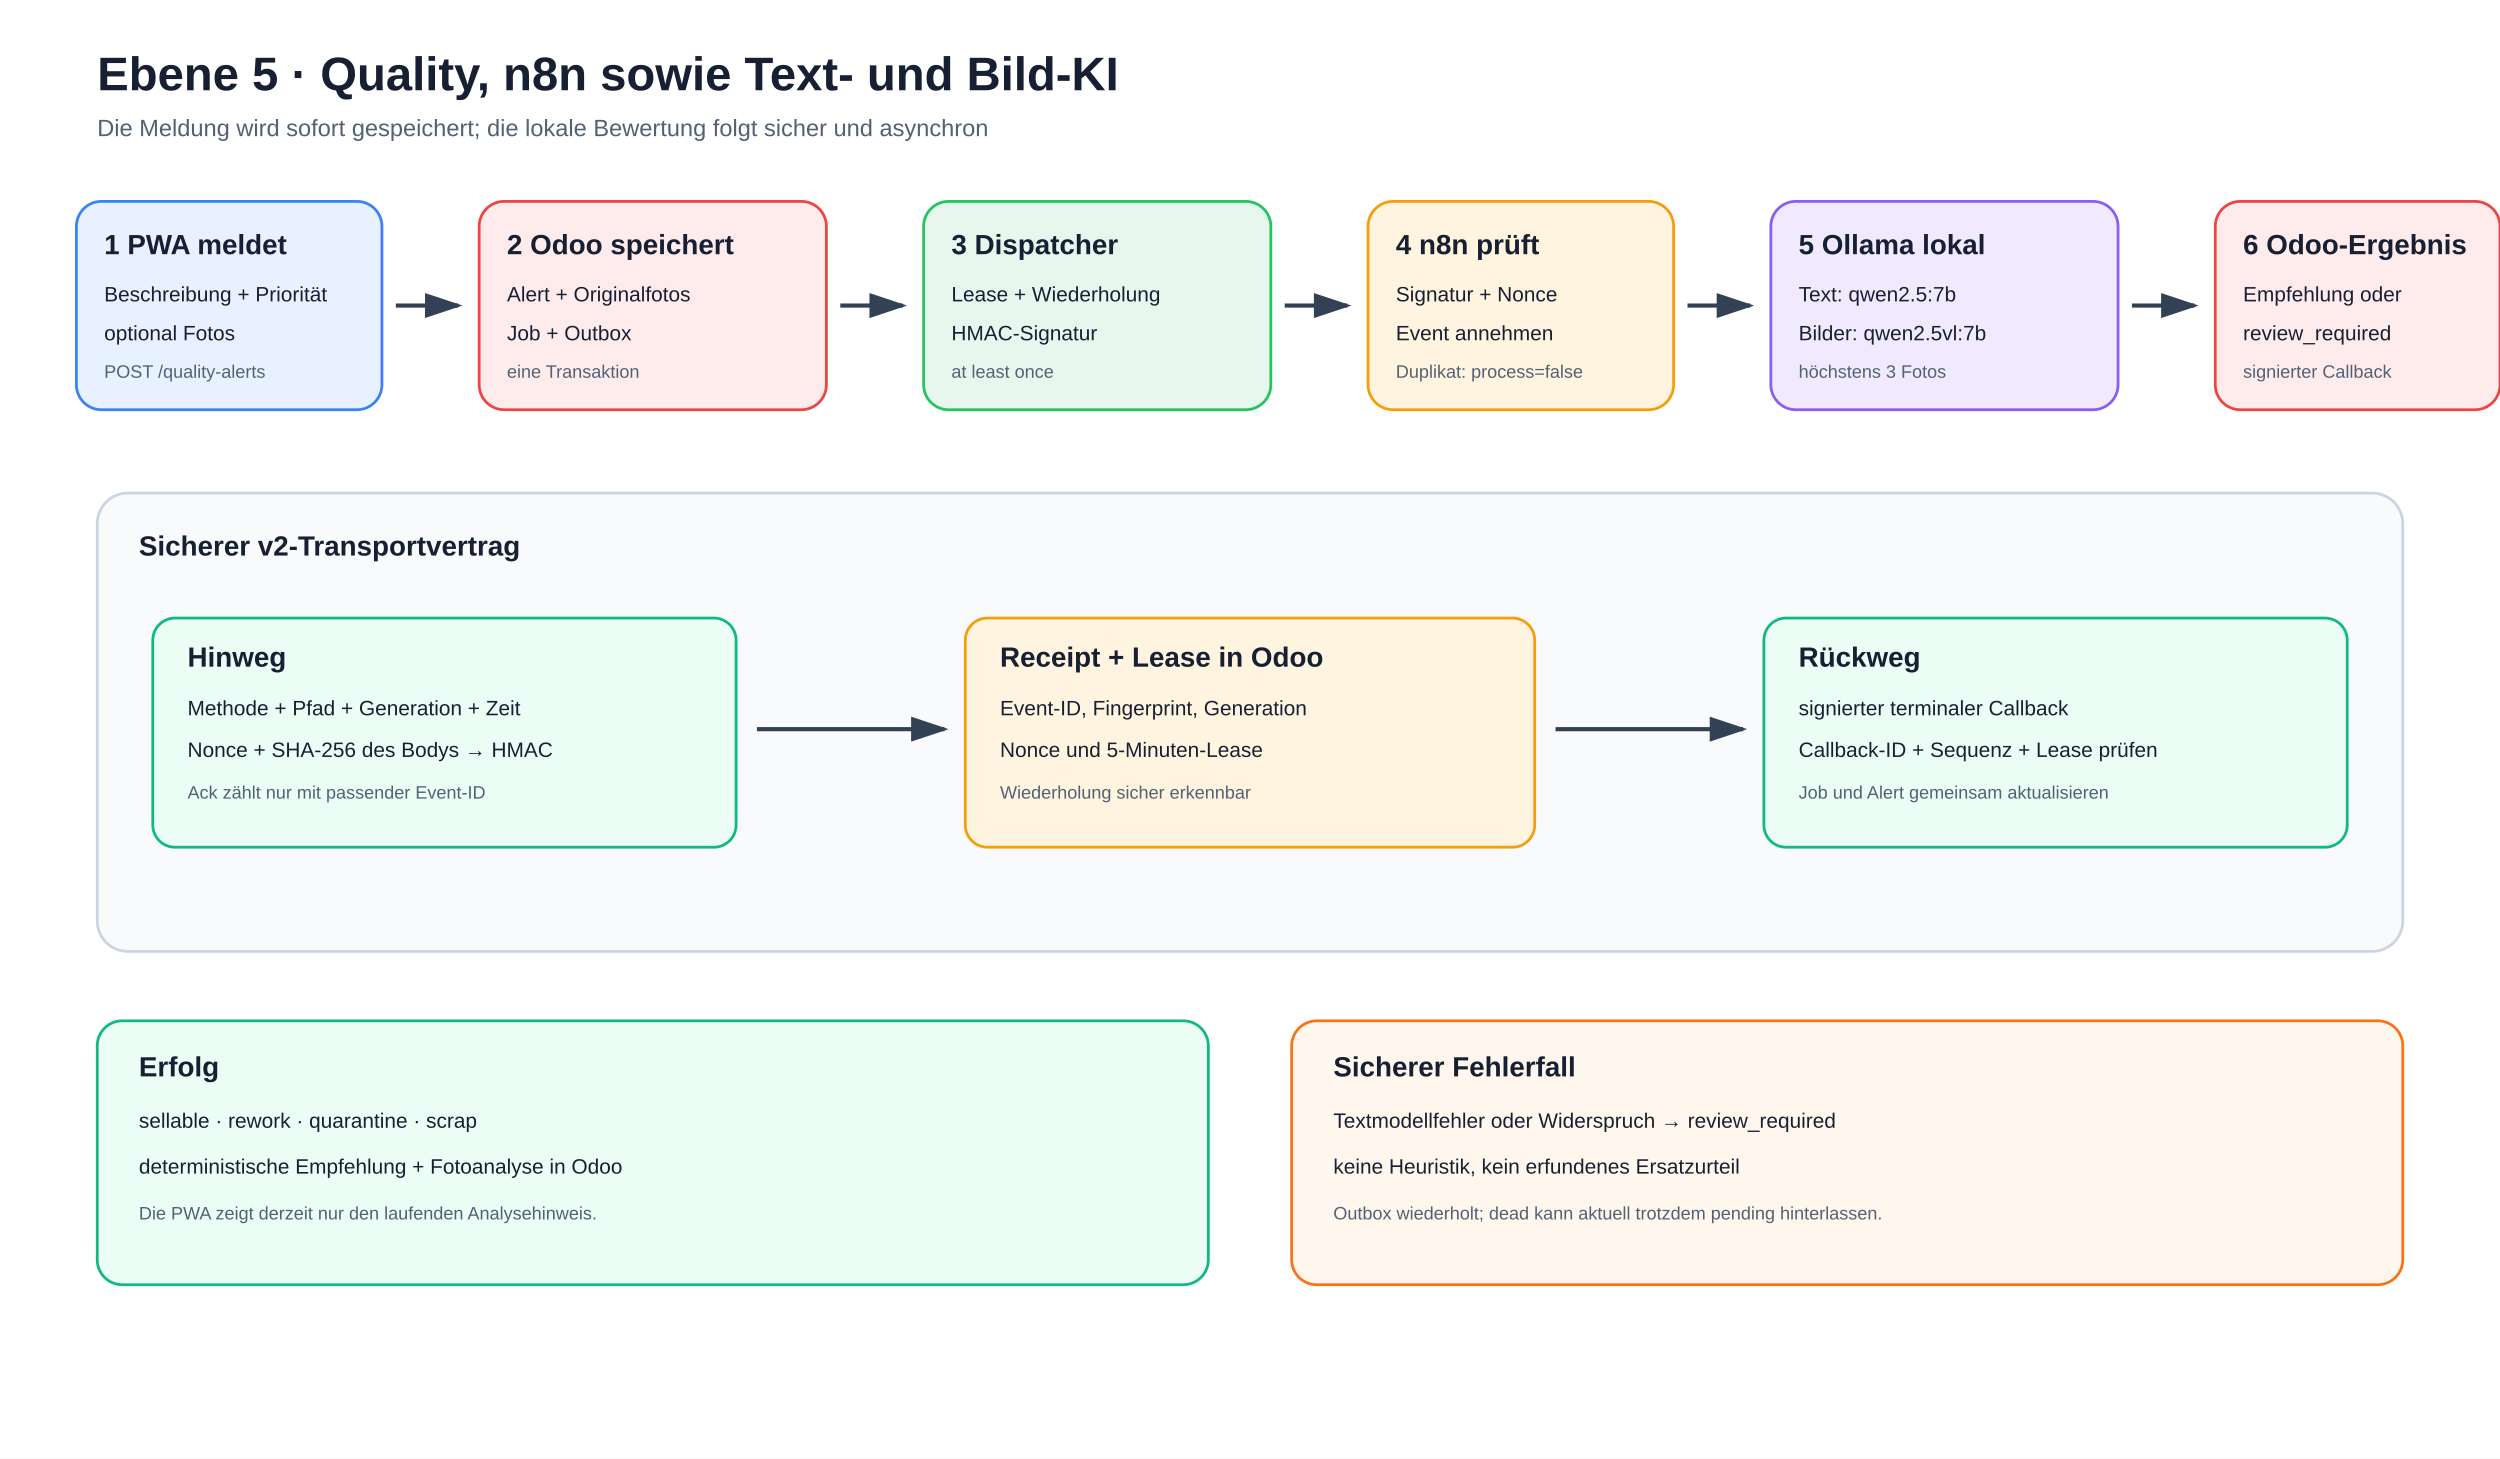
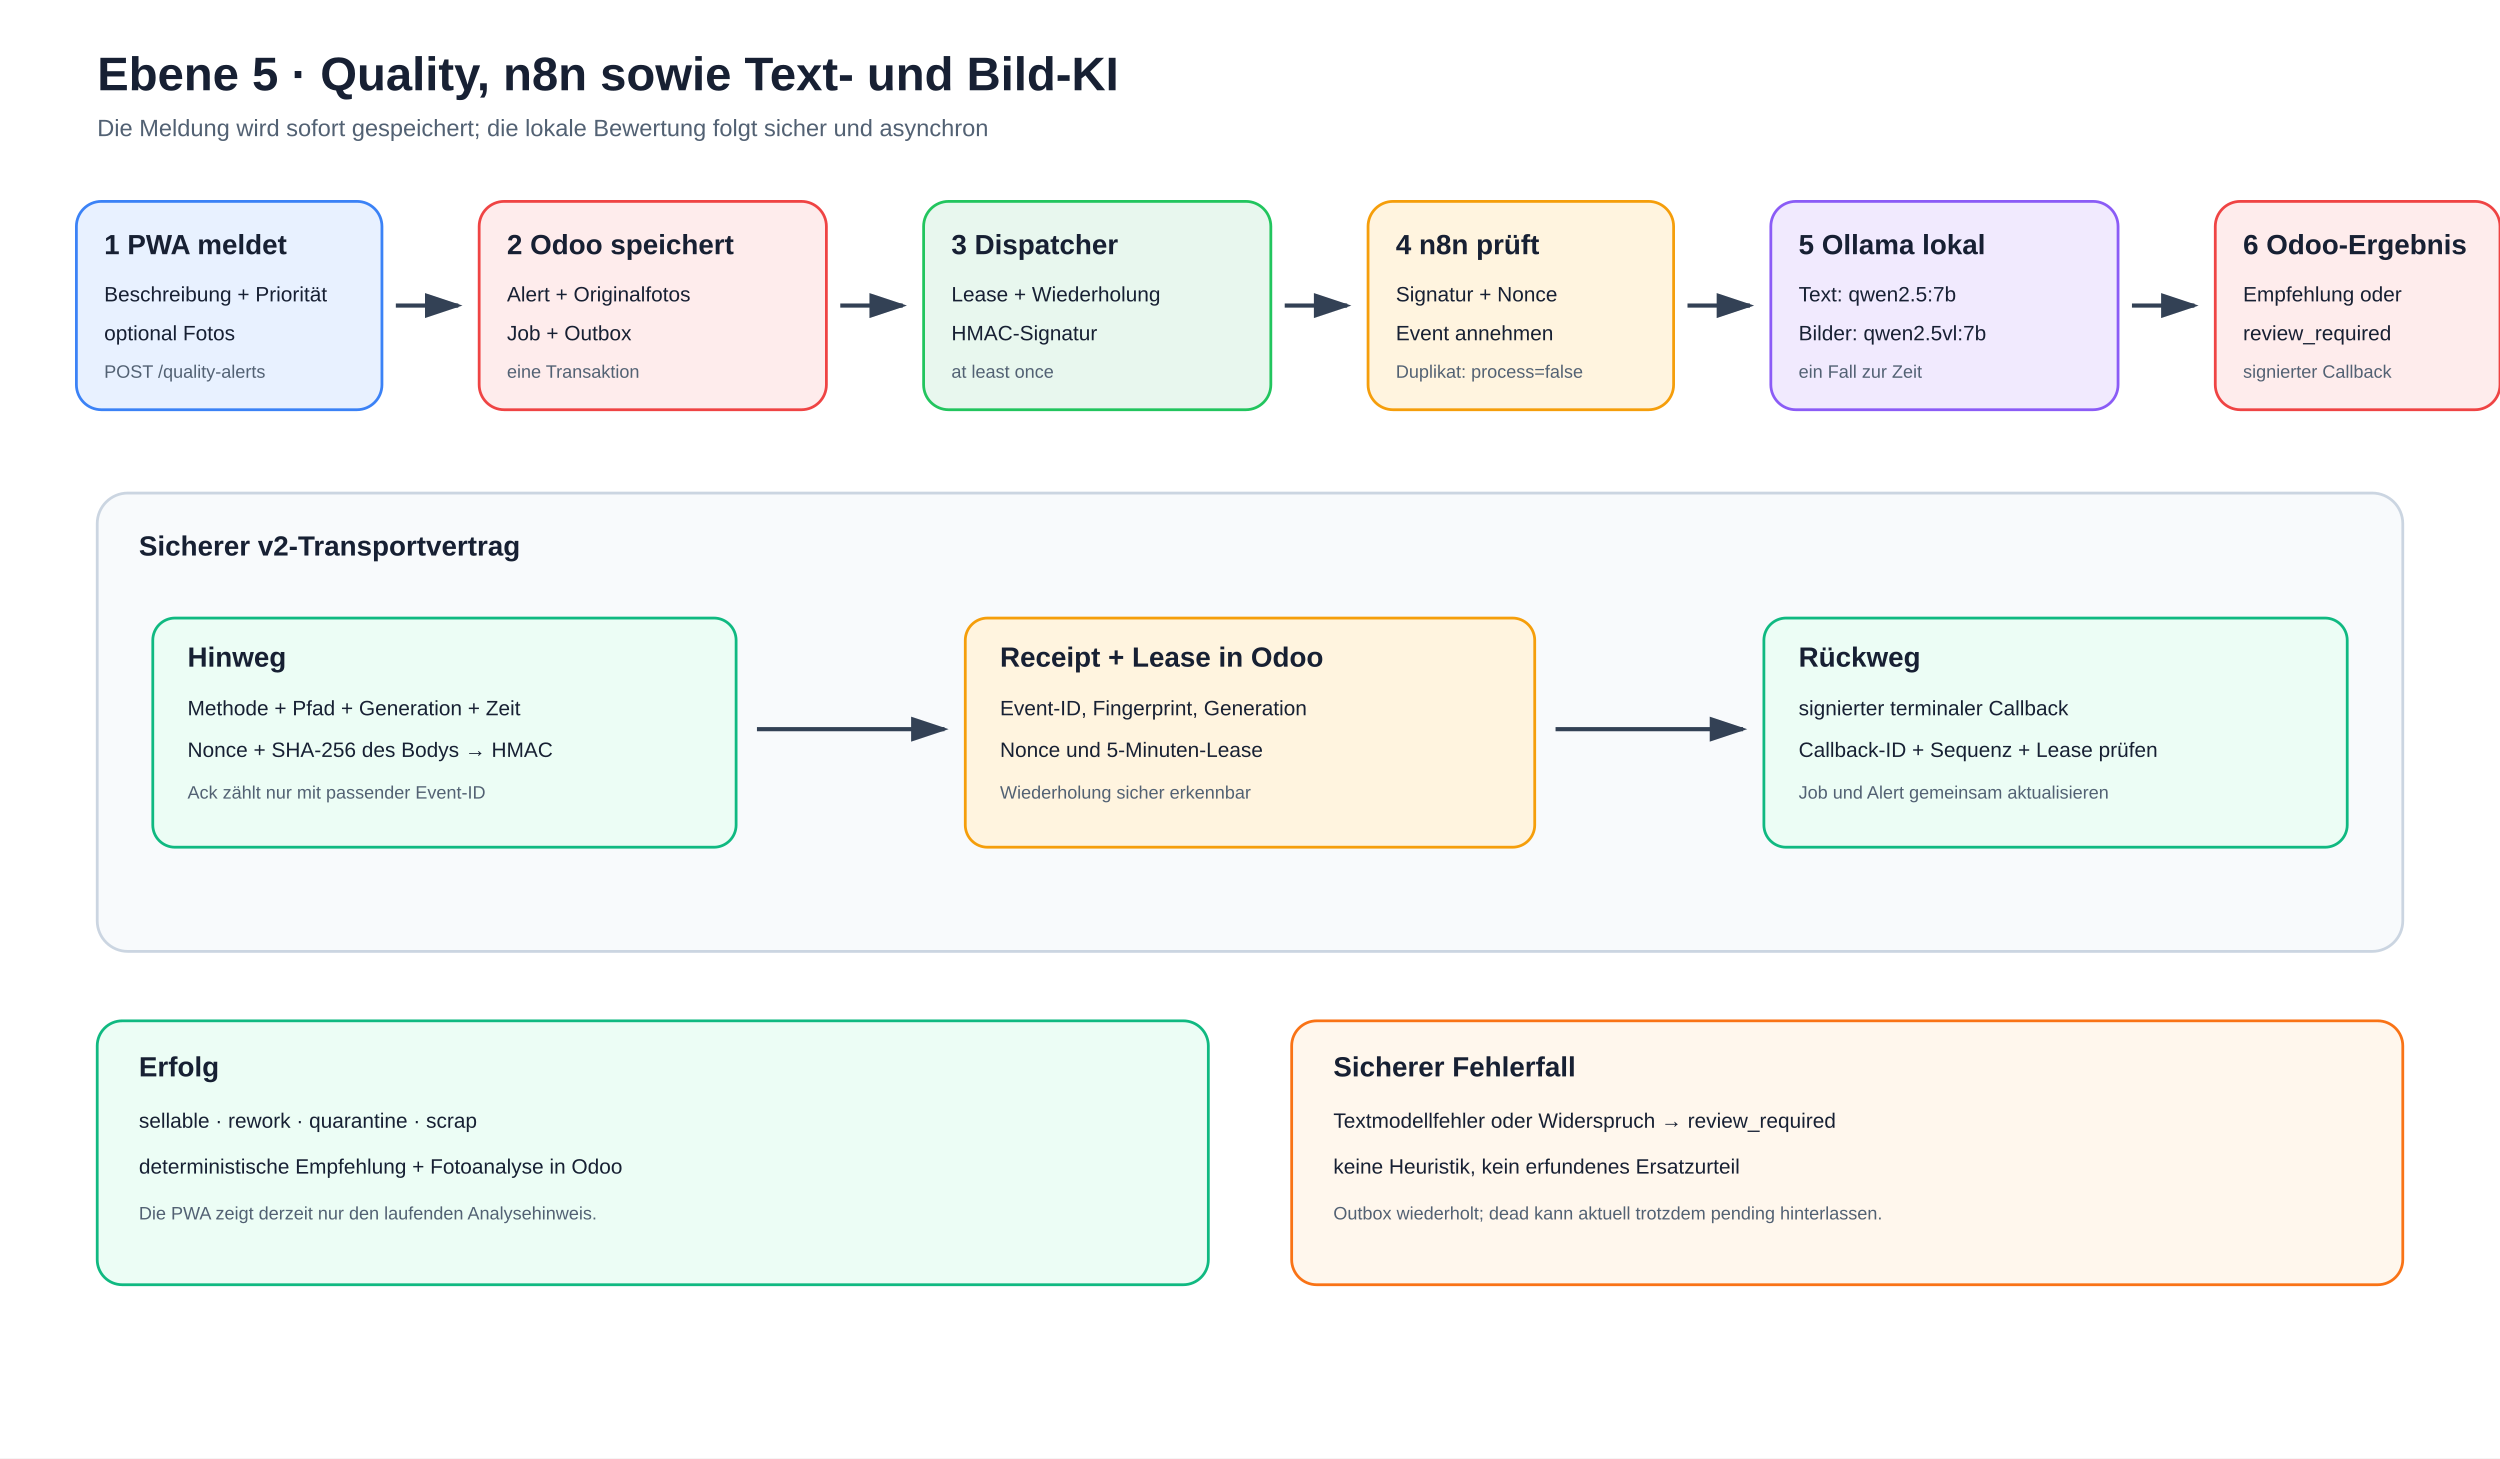
<svg xmlns="http://www.w3.org/2000/svg" width="1800" height="1050" viewBox="0 0 1800 1050" role="img" aria-labelledby="title desc">
  <defs>
    <marker id="a" markerWidth="10" markerHeight="10" refX="8" refY="3" orient="auto">
      <path d="M0,0 L0,6 L9,3 z" fill="#334155" />
    </marker>
    <style>text{font-family:Arial,sans-serif;fill:#172033}.h{font-size:34px;font-weight:700}.s{font-size:17px;fill:#526173}.t{font-size:20px;font-weight:700}.b{font-size:15px}.x{font-size:13px;fill:#526173}.f{stroke:#334155;stroke-width:3;fill:none;marker-end:url(#a)}.d{stroke-dasharray:8 6}</style>
  </defs>
  <rect width="1800" height="1050" fill="#fff" />
  <text x="70" y="65" class="h">Ebene 5 · Quality, n8n sowie Text- und Bild-KI</text>
  <text x="70" y="98" class="s">Die Meldung wird sofort gespeichert; die lokale Bewertung folgt sicher und asynchron</text>
  <g transform="translate(55 145)">
    <rect width="220" height="150" rx="18" fill="#e8f1ff" stroke="#3b82f6" stroke-width="2" />
    <text x="20" y="38" class="t">1 PWA meldet</text>
    <text x="20" y="72" class="b">Beschreibung + Priorität</text>
    <text x="20" y="100" class="b">optional Fotos</text>
    <text x="20" y="127" class="x">POST /quality-alerts</text>
    <path class="f" d="M230 75 H275" />
    <g transform="translate(290)">
      <rect width="250" height="150" rx="18" fill="#feecec" stroke="#ef4444" stroke-width="2" />
      <text x="20" y="38" class="t">2 Odoo speichert</text>
      <text x="20" y="72" class="b">Alert + Originalfotos</text>
      <text x="20" y="100" class="b">Job + Outbox</text>
      <text x="20" y="127" class="x">eine Transaktion</text>
    </g>
    <path class="f" d="M550 75 H595" />
    <g transform="translate(610)">
      <rect width="250" height="150" rx="18" fill="#e8f7ee" stroke="#22c55e" stroke-width="2" />
      <text x="20" y="38" class="t">3 Dispatcher</text>
      <text x="20" y="72" class="b">Lease + Wiederholung</text>
      <text x="20" y="100" class="b">HMAC-Signatur</text>
      <text x="20" y="127" class="x">at least once</text>
    </g>
    <path class="f" d="M870 75 H915" />
    <g transform="translate(930)">
      <rect width="220" height="150" rx="18" fill="#fff4df" stroke="#f59e0b" stroke-width="2" />
      <text x="20" y="38" class="t">4 n8n prüft</text>
      <text x="20" y="72" class="b">Signatur + Nonce</text>
      <text x="20" y="100" class="b">Event annehmen</text>
      <text x="20" y="127" class="x">Duplikat: process=false</text>
    </g>
    <path class="f" d="M1160 75 H1205" />
    <g transform="translate(1220)">
      <rect width="250" height="150" rx="18" fill="#f1eafe" stroke="#8b5cf6" stroke-width="2" />
      <text x="20" y="38" class="t">5 Ollama lokal</text>
      <text x="20" y="72" class="b">Text: qwen2.5:7b</text>
      <text x="20" y="100" class="b">Bilder: qwen2.5vl:7b</text>
-       <text x="20" y="127" class="x">höchstens 3 Fotos</text>
+       <text x="20" y="127" class="x">ein Fall zur Zeit</text>
    </g>
    <path class="f" d="M1480 75 H1525" />
    <g transform="translate(1540)">
      <rect width="205" height="150" rx="18" fill="#feecec" stroke="#ef4444" stroke-width="2" />
      <text x="20" y="38" class="t">6 Odoo-Ergebnis</text>
      <text x="20" y="72" class="b">Empfehlung oder</text>
      <text x="20" y="100" class="b">review_required</text>
      <text x="20" y="127" class="x">signierter Callback</text>
    </g>
  </g>
  <rect x="70" y="355" width="1660" height="330" rx="22" fill="#f8fafc" stroke="#cbd5e1" stroke-width="2" />
  <text x="100" y="400" class="t">Sicherer v2-Transportvertrag</text>
  <rect x="110" y="445" width="420" height="165" rx="16" fill="#ecfdf5" stroke="#10b981" stroke-width="2" />
  <text x="135" y="480" class="t">Hinweg</text>
  <text x="135" y="515" class="b">Methode + Pfad + Generation + Zeit</text>
  <text x="135" y="545" class="b">Nonce + SHA-256 des Bodys → HMAC</text>
  <text x="135" y="575" class="x">Ack zählt nur mit passender Event-ID</text>
  <path class="f" d="M545 525 H680" />
  <rect x="695" y="445" width="410" height="165" rx="16" fill="#fff4df" stroke="#f59e0b" stroke-width="2" />
  <text x="720" y="480" class="t">Receipt + Lease in Odoo</text>
  <text x="720" y="515" class="b">Event-ID, Fingerprint, Generation</text>
  <text x="720" y="545" class="b">Nonce und 5-Minuten-Lease</text>
  <text x="720" y="575" class="x">Wiederholung sicher erkennbar</text>
  <path class="f" d="M1120 525 H1255" />
  <rect x="1270" y="445" width="420" height="165" rx="16" fill="#ecfdf5" stroke="#10b981" stroke-width="2" />
  <text x="1295" y="480" class="t">Rückweg</text>
  <text x="1295" y="515" class="b">signierter terminaler Callback</text>
  <text x="1295" y="545" class="b">Callback-ID + Sequenz + Lease prüfen</text>
  <text x="1295" y="575" class="x">Job und Alert gemeinsam aktualisieren</text>
  <rect x="70" y="735" width="800" height="190" rx="18" fill="#ecfdf5" stroke="#10b981" stroke-width="2" />
  <text x="100" y="775" class="t">Erfolg</text>
  <text x="100" y="812" class="b">sellable · rework · quarantine · scrap</text>
  <text x="100" y="845" class="b">deterministische Empfehlung + Fotoanalyse in Odoo</text>
  <text x="100" y="878" class="x">Die PWA zeigt derzeit nur den laufenden Analysehinweis.</text>
  <rect x="930" y="735" width="800" height="190" rx="18" fill="#fff7ed" stroke="#f97316" stroke-width="2" />
  <text x="960" y="775" class="t">Sicherer Fehlerfall</text>
  <text x="960" y="812" class="b">Textmodellfehler oder Widerspruch → review_required</text>
  <text x="960" y="845" class="b">keine Heuristik, kein erfundenes Ersatzurteil</text>
  <text x="960" y="878" class="x">Outbox wiederholt; dead kann aktuell trotzdem pending hinterlassen.</text>
</svg>
